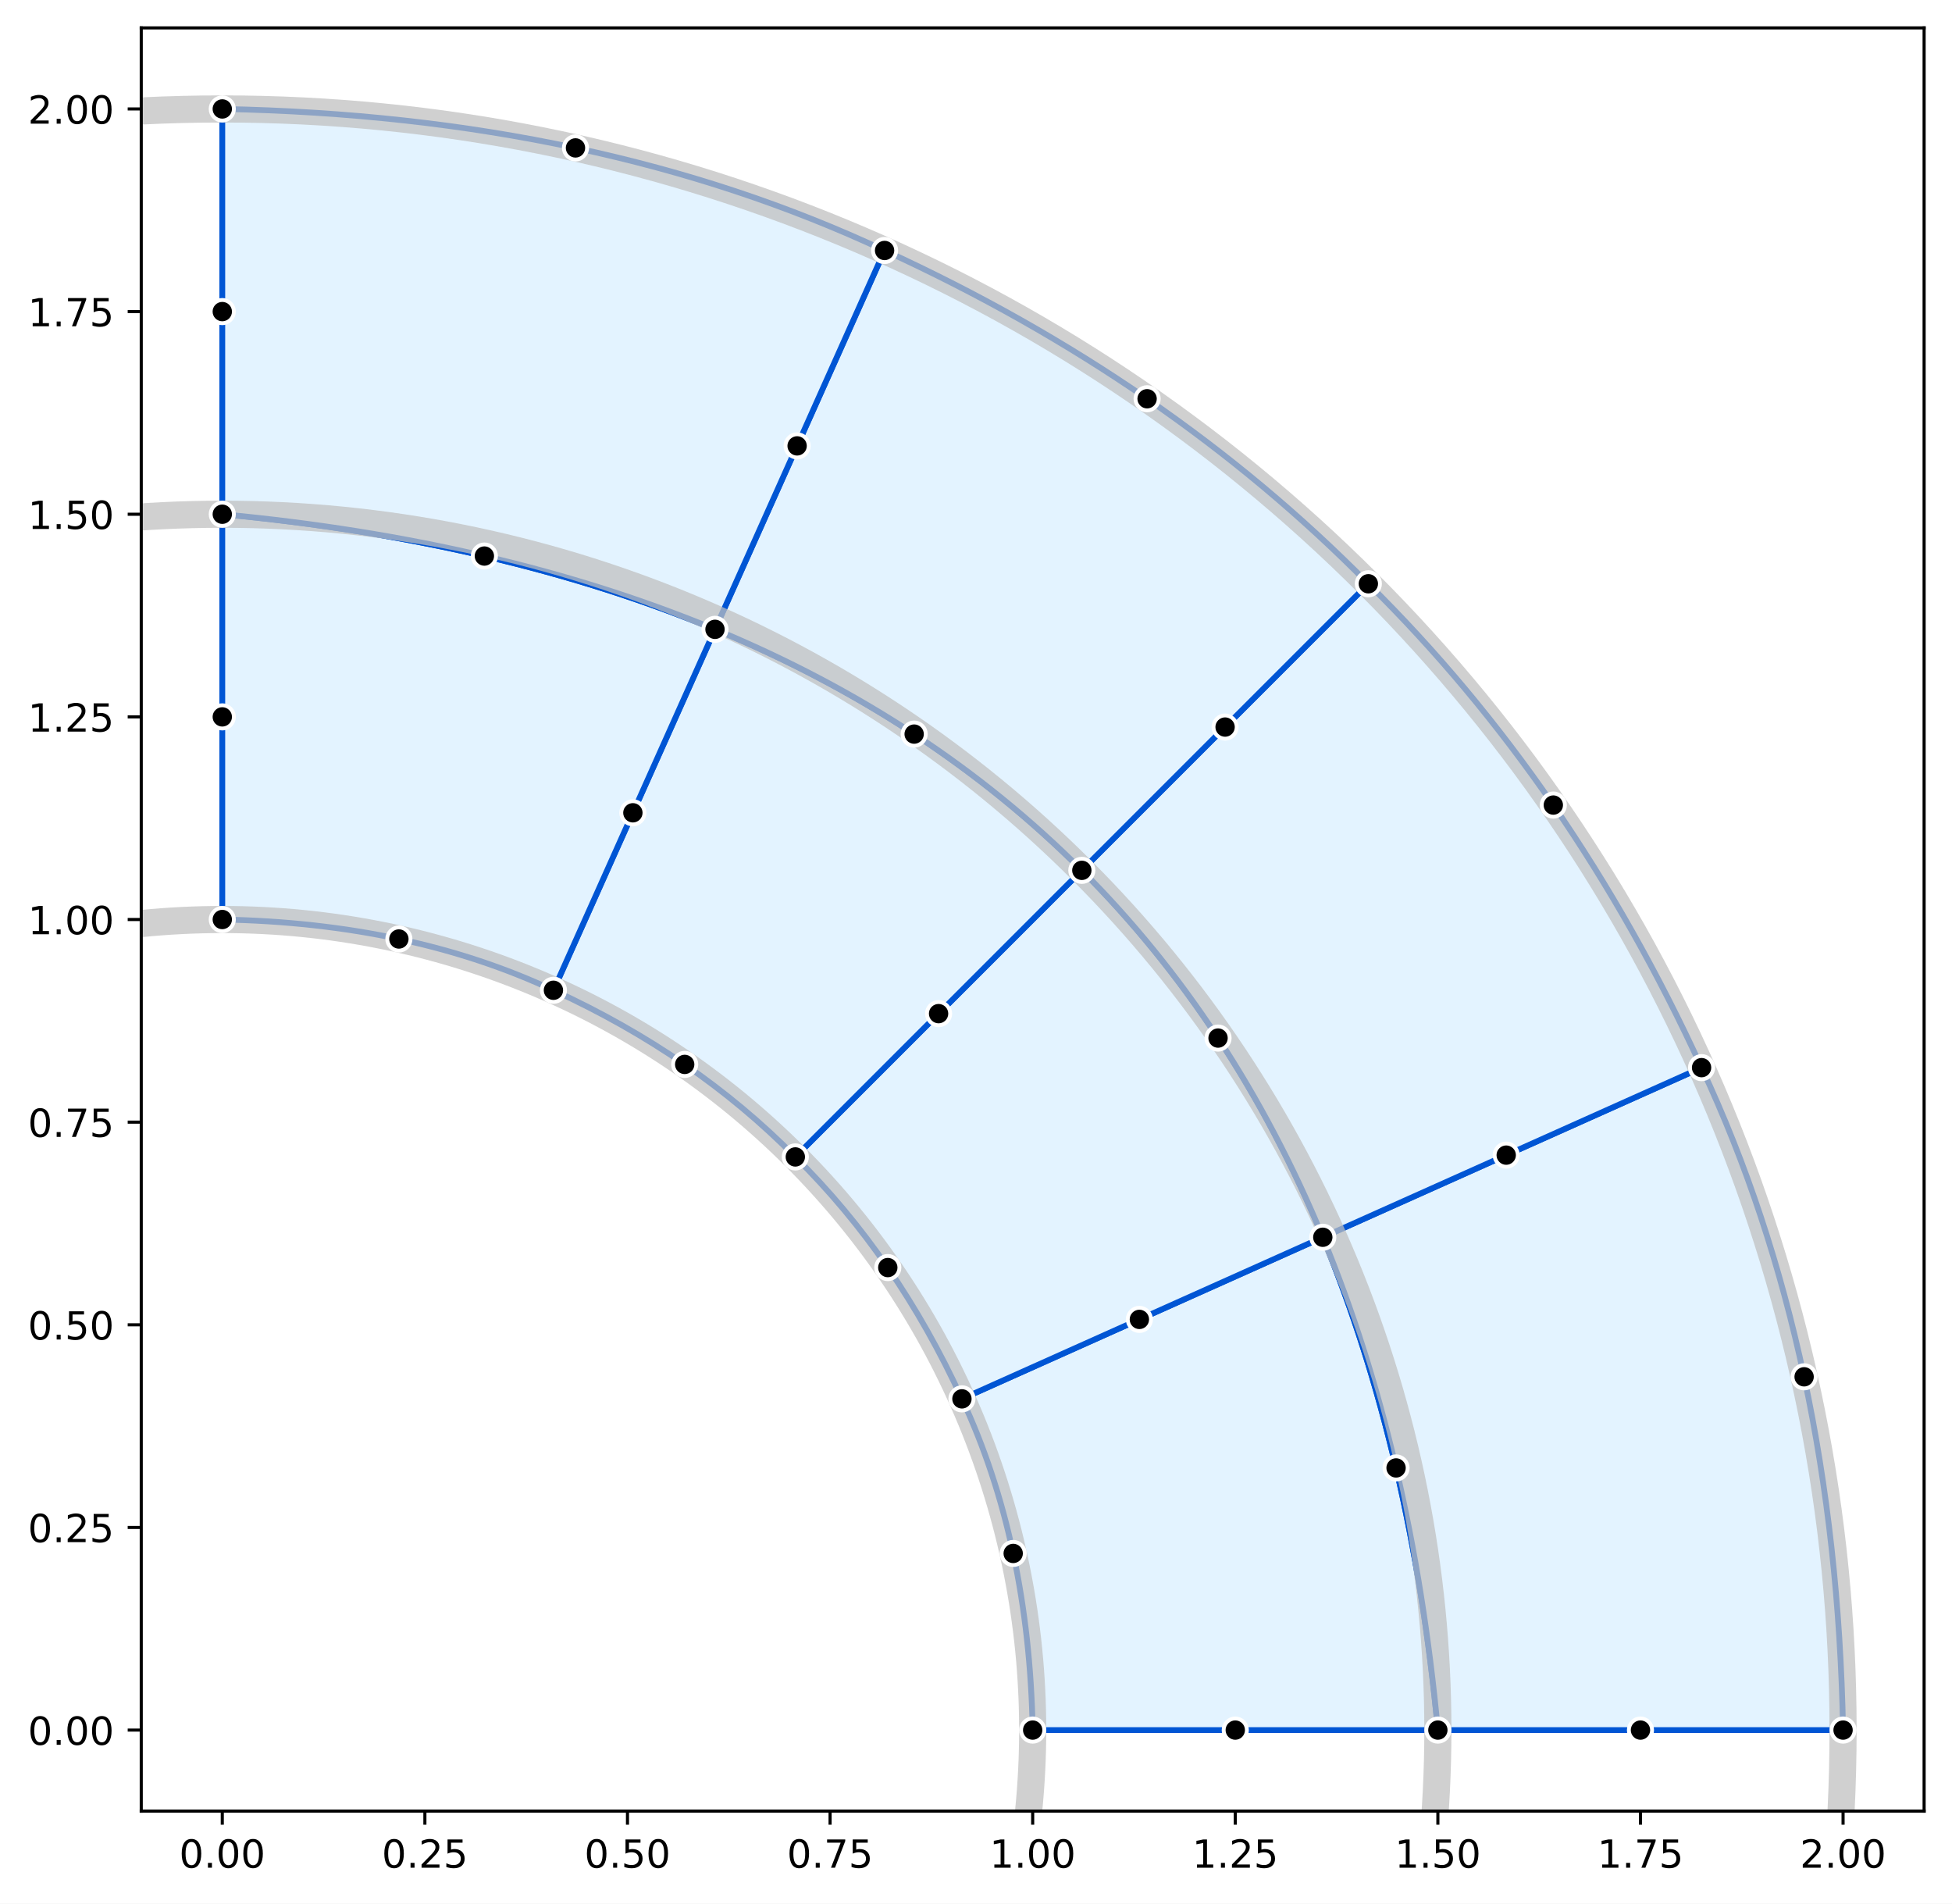
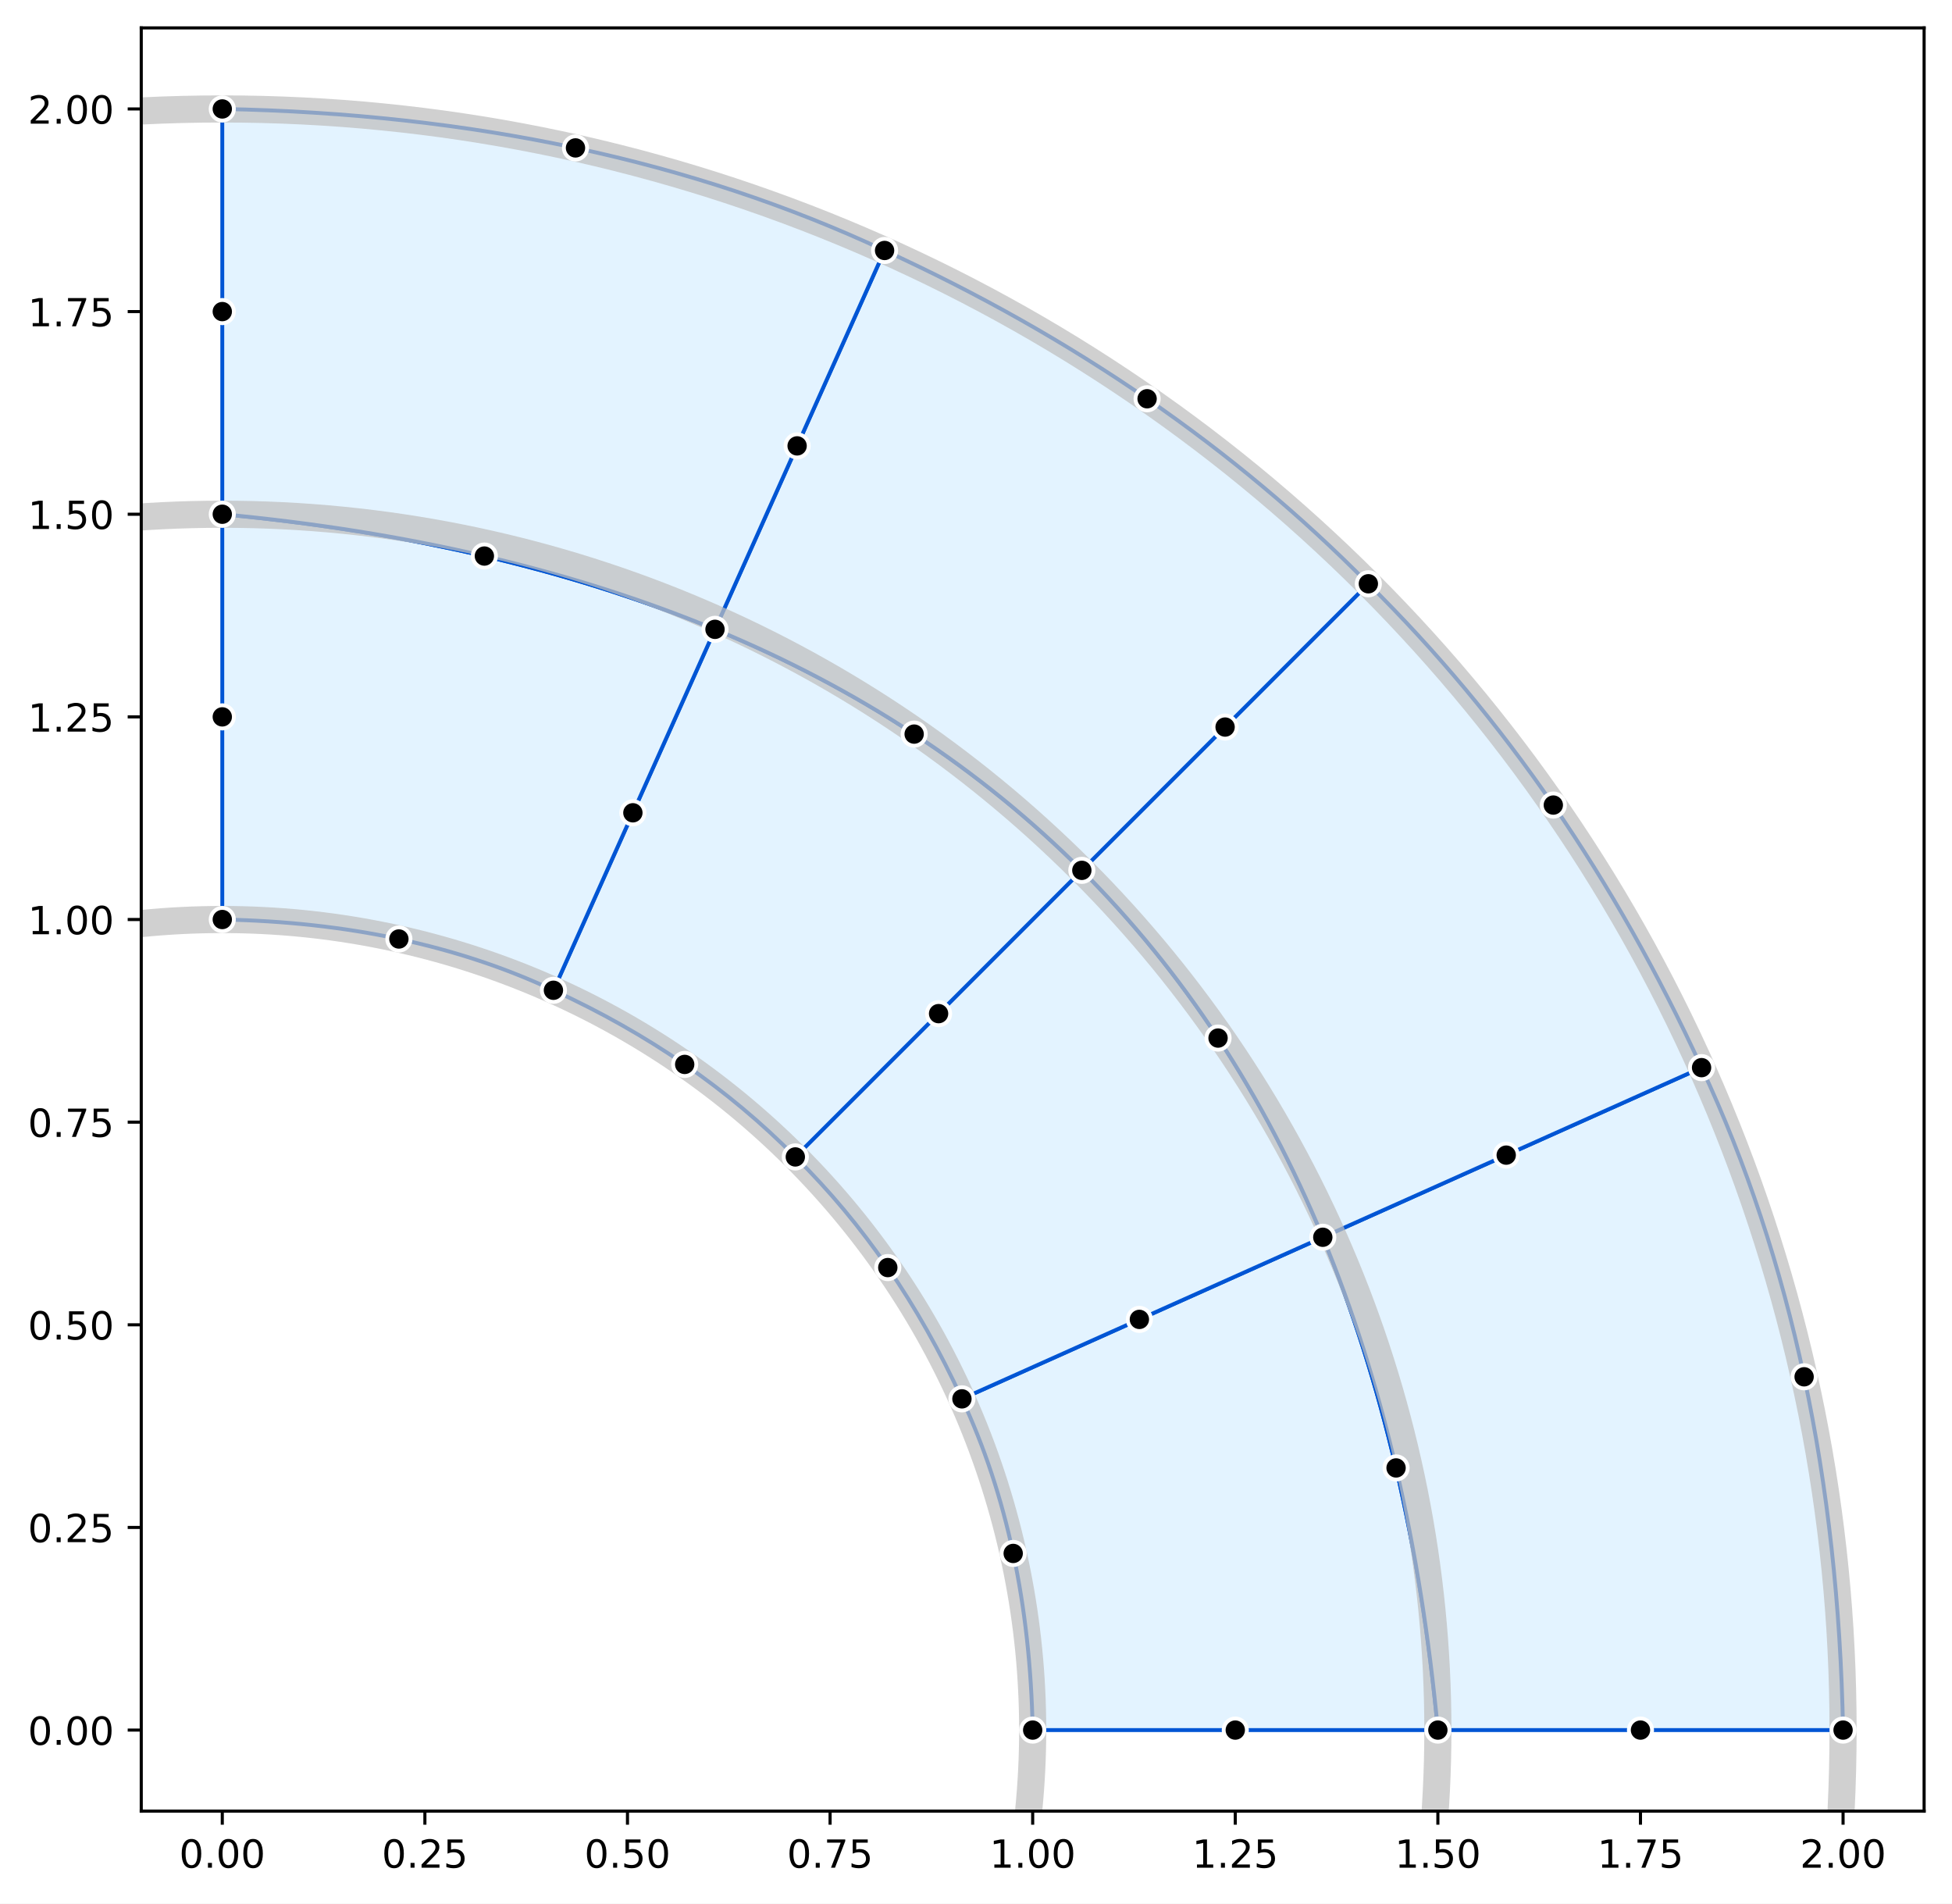
<svg xmlns="http://www.w3.org/2000/svg" xmlns:xlink="http://www.w3.org/1999/xlink" width="503.94pt" height="491.352pt" viewBox="0 0 503.94 491.352" version="1.1">
  <defs>
    <style type="text/css">*{stroke-linejoin: round; stroke-linecap: butt}</style>
  </defs>
  <g id="figure_1">
    <g id="patch_1">
      <path d="M 0 491.352  L 503.94 491.352  L 503.94 0  L 0 0  z " style="fill: #ffffff" />
    </g>
    <g id="axes_1">
      <g id="patch_2">
        <path d="M 36.466 467.474  L 496.74 467.474  L 496.74 7.2  L 36.466 7.2  z " style="fill: #ffffff" />
      </g>
      <g id="patch_3">
-         <path d="M 266.603 446.552  Q 318.906 446.552 371.21 446.552  Q 364.48 374.827 341.501 319.35  Q 293.377 340.896 248.338 361.061  Q 265.678 398.113 266.603 446.552  " style="fill: #e3f3ff; stroke: #0055d4; stroke-width: 1.5; stroke-linejoin: miter" />
+         <path d="M 266.603 446.552  Q 318.906 446.552 371.21 446.552  Q 364.48 374.827 341.501 319.35  Q 293.377 340.896 248.338 361.061  Q 265.678 398.113 266.603 446.552  " style="fill: #e3f3ff; stroke: #0055d4; stroke-linejoin: miter" />
      </g>
      <g id="patch_4">
-         <path d="M 371.21 446.552  Q 423.514 446.552 475.818 446.552  Q 473.97 349.674 439.289 275.569  Q 387.311 298.84 341.501 319.35  Q 364.48 374.827 371.21 446.552  " style="fill: #e3f3ff; stroke: #0055d4; stroke-width: 1.5; stroke-linejoin: miter" />
+         <path d="M 371.21 446.552  Q 423.514 446.552 475.818 446.552  Q 473.97 349.674 439.289 275.569  Q 387.311 298.84 341.501 319.35  Q 364.48 374.827 371.21 446.552  " style="fill: #e3f3ff; stroke: #0055d4; stroke-linejoin: miter" />
      </g>
      <g id="patch_5">
-         <path d="M 248.338 361.061  Q 293.377 340.896 341.501 319.35  Q 318.522 263.874 279.294 224.646  Q 242.309 261.63 205.325 298.615  Q 231.571 324.511 248.338 361.061  " style="fill: #e3f3ff; stroke: #0055d4; stroke-width: 1.5; stroke-linejoin: miter" />
+         <path d="M 248.338 361.061  Q 293.377 340.896 341.501 319.35  Q 318.522 263.874 279.294 224.646  Q 242.309 261.63 205.325 298.615  Q 231.571 324.511 248.338 361.061  " style="fill: #e3f3ff; stroke: #0055d4; stroke-linejoin: miter" />
      </g>
      <g id="patch_6">
-         <path d="M 341.501 319.35  Q 387.311 298.84 439.289 275.569  Q 405.754 202.47 353.262 150.677  Q 316.278 187.662 279.294 224.646  Q 318.522 263.874 341.501 319.35  " style="fill: #e3f3ff; stroke: #0055d4; stroke-width: 1.5; stroke-linejoin: miter" />
+         <path d="M 341.501 319.35  Q 387.311 298.84 439.289 275.569  Q 405.754 202.47 353.262 150.677  Q 316.278 187.662 279.294 224.646  Q 318.522 263.874 341.501 319.35  " style="fill: #e3f3ff; stroke: #0055d4; stroke-linejoin: miter" />
      </g>
      <g id="patch_7">
-         <path d="M 205.325 298.615  Q 242.309 261.63 279.294 224.646  Q 240.066 185.418 184.589 162.439  Q 163.044 210.562 142.879 255.601  Q 179.429 272.369 205.325 298.615  " style="fill: #e3f3ff; stroke: #0055d4; stroke-width: 1.5; stroke-linejoin: miter" />
+         <path d="M 205.325 298.615  Q 242.309 261.63 279.294 224.646  Q 240.066 185.418 184.589 162.439  Q 163.044 210.562 142.879 255.601  Q 179.429 272.369 205.325 298.615  " style="fill: #e3f3ff; stroke: #0055d4; stroke-linejoin: miter" />
      </g>
      <g id="patch_8">
-         <path d="M 279.294 224.646  Q 316.278 187.662 353.262 150.677  Q 301.47 98.186 228.37 64.65  Q 205.099 116.629 184.589 162.439  Q 240.066 185.418 279.294 224.646  " style="fill: #e3f3ff; stroke: #0055d4; stroke-width: 1.5; stroke-linejoin: miter" />
+         <path d="M 279.294 224.646  Q 316.278 187.662 353.262 150.677  Q 301.47 98.186 228.37 64.65  Q 205.099 116.629 184.589 162.439  Q 240.066 185.418 279.294 224.646  " style="fill: #e3f3ff; stroke: #0055d4; stroke-linejoin: miter" />
      </g>
      <g id="patch_9">
-         <path d="M 142.879 255.601  Q 163.044 210.562 184.589 162.439  Q 129.113 139.46 57.387 132.729  Q 57.387 185.033 57.387 237.337  Q 105.827 238.261 142.879 255.601  " style="fill: #e3f3ff; stroke: #0055d4; stroke-width: 1.5; stroke-linejoin: miter" />
+         <path d="M 142.879 255.601  Q 163.044 210.562 184.589 162.439  Q 129.113 139.46 57.387 132.729  Q 57.387 185.033 57.387 237.337  Q 105.827 238.261 142.879 255.601  " style="fill: #e3f3ff; stroke: #0055d4; stroke-linejoin: miter" />
      </g>
      <g id="patch_10">
-         <path d="M 184.589 162.439  Q 205.099 116.629 228.37 64.65  Q 154.266 29.97 57.387 28.122  Q 57.387 80.425 57.387 132.729  Q 129.113 139.46 184.589 162.439  " style="fill: #e3f3ff; stroke: #0055d4; stroke-width: 1.5; stroke-linejoin: miter" />
+         <path d="M 184.589 162.439  Q 205.099 116.629 228.37 64.65  Q 154.266 29.97 57.387 28.122  Q 57.387 80.425 57.387 132.729  Q 129.113 139.46 184.589 162.439  " style="fill: #e3f3ff; stroke: #0055d4; stroke-linejoin: miter" />
      </g>
      <g id="patch_11">
-         <path d="M 57.387 655.768  C 112.872 655.768 166.091 633.724 205.325 594.49  C 244.558 555.257 266.603 502.037 266.603 446.552  C 266.603 391.068 244.558 337.848 205.325 298.615  C 166.091 259.381 112.872 237.337 57.387 237.337  C 1.903 237.337 -51.317 259.381 -90.55 298.615  C -129.784 337.848 -151.828 391.068 -151.828 446.552  C -151.828 502.037 -129.784 555.257 -90.55 594.49  C -51.317 633.724 1.903 655.768 57.387 655.768  " clip-path="url(#pb7753ee4fa)" style="fill: none; stroke: #bfbfbf; stroke-opacity: 0.733; stroke-width: 7; stroke-linejoin: miter" />
+         <path d="M 57.387 655.768  C 112.872 655.768 166.091 633.724 205.325 594.49  C 244.558 555.257 266.603 502.037 266.603 446.552  C 266.603 391.068 244.558 337.848 205.325 298.615  C 166.091 259.381 112.872 237.337 57.387 237.337  C 1.903 237.337 -51.317 259.381 -90.55 298.615  C -129.784 337.848 -151.828 391.068 -151.828 446.552  C -151.828 502.037 -129.784 555.257 -90.55 594.49  C -51.317 633.724 1.903 655.768 57.387 655.768  " clip-path="url(#pcb84265ad8)" style="fill: none; stroke: #bfbfbf; stroke-opacity: 0.733; stroke-width: 7; stroke-linejoin: miter" />
      </g>
      <g id="patch_12">
-         <path d="M 57.387 760.376  C 140.614 760.376 220.443 727.309 279.294 668.459  C 338.144 609.609 371.21 529.779 371.21 446.552  C 371.21 363.326 338.144 283.496 279.294 224.646  C 220.443 165.796 140.614 132.729 57.387 132.729  C -25.84 132.729 -105.669 165.796 -164.519 224.646  C -223.37 283.496 -256.436 363.326 -256.436 446.552  C -256.436 529.779 -223.37 609.609 -164.519 668.459  C -105.669 727.309 -25.84 760.376 57.387 760.376  " clip-path="url(#pb7753ee4fa)" style="fill: none; stroke: #bfbfbf; stroke-opacity: 0.733; stroke-width: 7; stroke-linejoin: miter" />
+         <path d="M 57.387 760.376  C 140.614 760.376 220.443 727.309 279.294 668.459  C 338.144 609.609 371.21 529.779 371.21 446.552  C 371.21 363.326 338.144 283.496 279.294 224.646  C 220.443 165.796 140.614 132.729 57.387 132.729  C -25.84 132.729 -105.669 165.796 -164.519 224.646  C -223.37 283.496 -256.436 363.326 -256.436 446.552  C -256.436 529.779 -223.37 609.609 -164.519 668.459  C -105.669 727.309 -25.84 760.376 57.387 760.376  " clip-path="url(#pcb84265ad8)" style="fill: none; stroke: #bfbfbf; stroke-opacity: 0.733; stroke-width: 7; stroke-linejoin: miter" />
      </g>
      <g id="patch_13">
-         <path d="M 57.387 864.983  C 168.356 864.983 274.795 820.895 353.262 742.428  C 431.73 663.961 475.818 557.522 475.818 446.552  C 475.818 335.583 431.73 229.144 353.262 150.677  C 274.795 72.21 168.356 28.122 57.387 28.122  C -53.582 28.122 -160.021 72.21 -238.488 150.677  C -316.955 229.144 -361.044 335.583 -361.044 446.552  C -361.044 557.522 -316.955 663.961 -238.488 742.428  C -160.021 820.895 -53.582 864.983 57.387 864.983  " clip-path="url(#pb7753ee4fa)" style="fill: none; stroke: #bfbfbf; stroke-opacity: 0.733; stroke-width: 7; stroke-linejoin: miter" />
+         <path d="M 57.387 864.983  C 168.356 864.983 274.795 820.895 353.262 742.428  C 431.73 663.961 475.818 557.522 475.818 446.552  C 475.818 335.583 431.73 229.144 353.262 150.677  C 274.795 72.21 168.356 28.122 57.387 28.122  C -53.582 28.122 -160.021 72.21 -238.488 150.677  C -316.955 229.144 -361.044 335.583 -361.044 446.552  C -361.044 557.522 -316.955 663.961 -238.488 742.428  C -160.021 820.895 -53.582 864.983 57.387 864.983  " clip-path="url(#pcb84265ad8)" style="fill: none; stroke: #bfbfbf; stroke-opacity: 0.733; stroke-width: 7; stroke-linejoin: miter" />
      </g>
      <g id="matplotlib.axis_1">
        <g id="xtick_1">
          <g id="line2d_1">
            <defs>
-               <path id="m6f274ccaad" d="M 0 0  L 0 3.5  " style="stroke: #000000; stroke-width: 0.8" />
+               <path id="m6704761206" d="M 0 0  L 0 3.5  " style="stroke: #000000; stroke-width: 0.8" />
            </defs>
            <g>
-               <use xlink:href="#m6f274ccaad" x="57.387" y="467.474" style="stroke: #000000; stroke-width: 0.8" />
+               <use xlink:href="#m6704761206" x="57.387" y="467.474" style="stroke: #000000; stroke-width: 0.8" />
            </g>
          </g>
          <g id="text_1">
-             <g transform="translate(46.25436 482.0724)scale(0.1 -0.1)">
+             <g transform="translate(46.25436 482.0724) scale(0.1 -0.1)">
              <defs>
                <path id="DejaVuSans-30" d="M 2034 4250  Q 1547 4250 1301 3770  Q 1056 3291 1056 2328  Q 1056 1369 1301 889  Q 1547 409 2034 409  Q 2525 409 2770 889  Q 3016 1369 3016 2328  Q 3016 3291 2770 3770  Q 2525 4250 2034 4250  z M 2034 4750  Q 2819 4750 3233 4129  Q 3647 3509 3647 2328  Q 3647 1150 3233 529  Q 2819 -91 2034 -91  Q 1250 -91 836 529  Q 422 1150 422 2328  Q 422 3509 836 4129  Q 1250 4750 2034 4750  z " transform="scale(0.015625)" />
                <path id="DejaVuSans-2e" d="M 684 794  L 1344 794  L 1344 0  L 684 0  L 684 794  z " transform="scale(0.015625)" />
              </defs>
              <use xlink:href="#DejaVuSans-30" />
              <use xlink:href="#DejaVuSans-2e" x="63.623" />
              <use xlink:href="#DejaVuSans-30" x="95.41" />
              <use xlink:href="#DejaVuSans-30" x="159.033" />
            </g>
          </g>
        </g>
        <g id="xtick_2">
          <g id="line2d_2">
            <g>
-               <use xlink:href="#m6f274ccaad" x="109.691" y="467.474" style="stroke: #000000; stroke-width: 0.8" />
+               <use xlink:href="#m6704761206" x="109.691" y="467.474" style="stroke: #000000; stroke-width: 0.8" />
            </g>
          </g>
          <g id="text_2">
-             <g transform="translate(98.55822 482.0724)scale(0.1 -0.1)">
+             <g transform="translate(98.55822 482.0724) scale(0.1 -0.1)">
              <defs>
                <path id="DejaVuSans-32" d="M 1228 531  L 3431 531  L 3431 0  L 469 0  L 469 531  Q 828 903 1448 1529  Q 2069 2156 2228 2338  Q 2531 2678 2651 2914  Q 2772 3150 2772 3378  Q 2772 3750 2511 3984  Q 2250 4219 1831 4219  Q 1534 4219 1204 4116  Q 875 4013 500 3803  L 500 4441  Q 881 4594 1212 4672  Q 1544 4750 1819 4750  Q 2544 4750 2975 4387  Q 3406 4025 3406 3419  Q 3406 3131 3298 2873  Q 3191 2616 2906 2266  Q 2828 2175 2409 1742  Q 1991 1309 1228 531  z " transform="scale(0.015625)" />
                <path id="DejaVuSans-35" d="M 691 4666  L 3169 4666  L 3169 4134  L 1269 4134  L 1269 2991  Q 1406 3038 1543 3061  Q 1681 3084 1819 3084  Q 2600 3084 3056 2656  Q 3513 2228 3513 1497  Q 3513 744 3044 326  Q 2575 -91 1722 -91  Q 1428 -91 1123 -41  Q 819 9 494 109  L 494 744  Q 775 591 1075 516  Q 1375 441 1709 441  Q 2250 441 2565 725  Q 2881 1009 2881 1497  Q 2881 1984 2565 2268  Q 2250 2553 1709 2553  Q 1456 2553 1204 2497  Q 953 2441 691 2322  L 691 4666  z " transform="scale(0.015625)" />
              </defs>
              <use xlink:href="#DejaVuSans-30" />
              <use xlink:href="#DejaVuSans-2e" x="63.623" />
              <use xlink:href="#DejaVuSans-32" x="95.41" />
              <use xlink:href="#DejaVuSans-35" x="159.033" />
            </g>
          </g>
        </g>
        <g id="xtick_3">
          <g id="line2d_3">
            <g>
-               <use xlink:href="#m6f274ccaad" x="161.995" y="467.474" style="stroke: #000000; stroke-width: 0.8" />
+               <use xlink:href="#m6704761206" x="161.995" y="467.474" style="stroke: #000000; stroke-width: 0.8" />
            </g>
          </g>
          <g id="text_3">
-             <g transform="translate(150.8621 482.0724)scale(0.1 -0.1)">
+             <g transform="translate(150.8621 482.0724) scale(0.1 -0.1)">
              <use xlink:href="#DejaVuSans-30" />
              <use xlink:href="#DejaVuSans-2e" x="63.623" />
              <use xlink:href="#DejaVuSans-35" x="95.41" />
              <use xlink:href="#DejaVuSans-30" x="159.033" />
            </g>
          </g>
        </g>
        <g id="xtick_4">
          <g id="line2d_4">
            <g>
-               <use xlink:href="#m6f274ccaad" x="214.299" y="467.474" style="stroke: #000000; stroke-width: 0.8" />
+               <use xlink:href="#m6704761206" x="214.299" y="467.474" style="stroke: #000000; stroke-width: 0.8" />
            </g>
          </g>
          <g id="text_4">
-             <g transform="translate(203.1659 482.0724)scale(0.1 -0.1)">
+             <g transform="translate(203.1659 482.0724) scale(0.1 -0.1)">
              <defs>
                <path id="DejaVuSans-37" d="M 525 4666  L 3525 4666  L 3525 4397  L 1831 0  L 1172 0  L 2766 4134  L 525 4134  L 525 4666  z " transform="scale(0.015625)" />
              </defs>
              <use xlink:href="#DejaVuSans-30" />
              <use xlink:href="#DejaVuSans-2e" x="63.623" />
              <use xlink:href="#DejaVuSans-37" x="95.41" />
              <use xlink:href="#DejaVuSans-35" x="159.033" />
            </g>
          </g>
        </g>
        <g id="xtick_5">
          <g id="line2d_5">
            <g>
-               <use xlink:href="#m6f274ccaad" x="266.603" y="467.474" style="stroke: #000000; stroke-width: 0.8" />
+               <use xlink:href="#m6704761206" x="266.603" y="467.474" style="stroke: #000000; stroke-width: 0.8" />
            </g>
          </g>
          <g id="text_5">
-             <g transform="translate(255.4698 482.0724)scale(0.1 -0.1)">
+             <g transform="translate(255.4698 482.0724) scale(0.1 -0.1)">
              <defs>
                <path id="DejaVuSans-31" d="M 794 531  L 1825 531  L 1825 4091  L 703 3866  L 703 4441  L 1819 4666  L 2450 4666  L 2450 531  L 3481 531  L 3481 0  L 794 0  L 794 531  z " transform="scale(0.015625)" />
              </defs>
              <use xlink:href="#DejaVuSans-31" />
              <use xlink:href="#DejaVuSans-2e" x="63.623" />
              <use xlink:href="#DejaVuSans-30" x="95.41" />
              <use xlink:href="#DejaVuSans-30" x="159.033" />
            </g>
          </g>
        </g>
        <g id="xtick_6">
          <g id="line2d_6">
            <g>
-               <use xlink:href="#m6f274ccaad" x="318.906" y="467.474" style="stroke: #000000; stroke-width: 0.8" />
+               <use xlink:href="#m6704761206" x="318.906" y="467.474" style="stroke: #000000; stroke-width: 0.8" />
            </g>
          </g>
          <g id="text_6">
-             <g transform="translate(307.7737 482.0724)scale(0.1 -0.1)">
+             <g transform="translate(307.7737 482.0724) scale(0.1 -0.1)">
              <use xlink:href="#DejaVuSans-31" />
              <use xlink:href="#DejaVuSans-2e" x="63.623" />
              <use xlink:href="#DejaVuSans-32" x="95.41" />
              <use xlink:href="#DejaVuSans-35" x="159.033" />
            </g>
          </g>
        </g>
        <g id="xtick_7">
          <g id="line2d_7">
            <g>
-               <use xlink:href="#m6f274ccaad" x="371.21" y="467.474" style="stroke: #000000; stroke-width: 0.8" />
+               <use xlink:href="#m6704761206" x="371.21" y="467.474" style="stroke: #000000; stroke-width: 0.8" />
            </g>
          </g>
          <g id="text_7">
-             <g transform="translate(360.0775 482.0724)scale(0.1 -0.1)">
+             <g transform="translate(360.0775 482.0724) scale(0.1 -0.1)">
              <use xlink:href="#DejaVuSans-31" />
              <use xlink:href="#DejaVuSans-2e" x="63.623" />
              <use xlink:href="#DejaVuSans-35" x="95.41" />
              <use xlink:href="#DejaVuSans-30" x="159.033" />
            </g>
          </g>
        </g>
        <g id="xtick_8">
          <g id="line2d_8">
            <g>
-               <use xlink:href="#m6f274ccaad" x="423.514" y="467.474" style="stroke: #000000; stroke-width: 0.8" />
+               <use xlink:href="#m6704761206" x="423.514" y="467.474" style="stroke: #000000; stroke-width: 0.8" />
            </g>
          </g>
          <g id="text_8">
-             <g transform="translate(412.3814 482.0724)scale(0.1 -0.1)">
+             <g transform="translate(412.3814 482.0724) scale(0.1 -0.1)">
              <use xlink:href="#DejaVuSans-31" />
              <use xlink:href="#DejaVuSans-2e" x="63.623" />
              <use xlink:href="#DejaVuSans-37" x="95.41" />
              <use xlink:href="#DejaVuSans-35" x="159.033" />
            </g>
          </g>
        </g>
        <g id="xtick_9">
          <g id="line2d_9">
            <g>
-               <use xlink:href="#m6f274ccaad" x="475.818" y="467.474" style="stroke: #000000; stroke-width: 0.8" />
+               <use xlink:href="#m6704761206" x="475.818" y="467.474" style="stroke: #000000; stroke-width: 0.8" />
            </g>
          </g>
          <g id="text_9">
-             <g transform="translate(464.6852 482.0724)scale(0.1 -0.1)">
+             <g transform="translate(464.6852 482.0724) scale(0.1 -0.1)">
              <use xlink:href="#DejaVuSans-32" />
              <use xlink:href="#DejaVuSans-2e" x="63.623" />
              <use xlink:href="#DejaVuSans-30" x="95.41" />
              <use xlink:href="#DejaVuSans-30" x="159.033" />
            </g>
          </g>
        </g>
      </g>
      <g id="matplotlib.axis_2">
        <g id="ytick_1">
          <g id="line2d_10">
            <defs>
-               <path id="m2caff35211" d="M 0 0  L -3.5 0  " style="stroke: #000000; stroke-width: 0.8" />
+               <path id="m3b6d92bea1" d="M 0 0  L -3.5 0  " style="stroke: #000000; stroke-width: 0.8" />
            </defs>
            <g>
-               <use xlink:href="#m2caff35211" x="36.466" y="446.552" style="stroke: #000000; stroke-width: 0.8" />
+               <use xlink:href="#m3b6d92bea1" x="36.466" y="446.552" style="stroke: #000000; stroke-width: 0.8" />
            </g>
          </g>
          <g id="text_10">
-             <g transform="translate(7.2 450.3516)scale(0.1 -0.1)">
+             <g transform="translate(7.2 450.3516) scale(0.1 -0.1)">
              <use xlink:href="#DejaVuSans-30" />
              <use xlink:href="#DejaVuSans-2e" x="63.623" />
              <use xlink:href="#DejaVuSans-30" x="95.41" />
              <use xlink:href="#DejaVuSans-30" x="159.033" />
            </g>
          </g>
        </g>
        <g id="ytick_2">
          <g id="line2d_11">
            <g>
-               <use xlink:href="#m2caff35211" x="36.466" y="394.249" style="stroke: #000000; stroke-width: 0.8" />
+               <use xlink:href="#m3b6d92bea1" x="36.466" y="394.249" style="stroke: #000000; stroke-width: 0.8" />
            </g>
          </g>
          <g id="text_11">
-             <g transform="translate(7.2 398.0478)scale(0.1 -0.1)">
+             <g transform="translate(7.2 398.0478) scale(0.1 -0.1)">
              <use xlink:href="#DejaVuSans-30" />
              <use xlink:href="#DejaVuSans-2e" x="63.623" />
              <use xlink:href="#DejaVuSans-32" x="95.41" />
              <use xlink:href="#DejaVuSans-35" x="159.033" />
            </g>
          </g>
        </g>
        <g id="ytick_3">
          <g id="line2d_12">
            <g>
-               <use xlink:href="#m2caff35211" x="36.466" y="341.945" style="stroke: #000000; stroke-width: 0.8" />
+               <use xlink:href="#m3b6d92bea1" x="36.466" y="341.945" style="stroke: #000000; stroke-width: 0.8" />
            </g>
          </g>
          <g id="text_12">
-             <g transform="translate(7.2 345.7439)scale(0.1 -0.1)">
+             <g transform="translate(7.2 345.7439) scale(0.1 -0.1)">
              <use xlink:href="#DejaVuSans-30" />
              <use xlink:href="#DejaVuSans-2e" x="63.623" />
              <use xlink:href="#DejaVuSans-35" x="95.41" />
              <use xlink:href="#DejaVuSans-30" x="159.033" />
            </g>
          </g>
        </g>
        <g id="ytick_4">
          <g id="line2d_13">
            <g>
-               <use xlink:href="#m2caff35211" x="36.466" y="289.641" style="stroke: #000000; stroke-width: 0.8" />
+               <use xlink:href="#m3b6d92bea1" x="36.466" y="289.641" style="stroke: #000000; stroke-width: 0.8" />
            </g>
          </g>
          <g id="text_13">
-             <g transform="translate(7.2 293.4401)scale(0.1 -0.1)">
+             <g transform="translate(7.2 293.4401) scale(0.1 -0.1)">
              <use xlink:href="#DejaVuSans-30" />
              <use xlink:href="#DejaVuSans-2e" x="63.623" />
              <use xlink:href="#DejaVuSans-37" x="95.41" />
              <use xlink:href="#DejaVuSans-35" x="159.033" />
            </g>
          </g>
        </g>
        <g id="ytick_5">
          <g id="line2d_14">
            <g>
-               <use xlink:href="#m2caff35211" x="36.466" y="237.337" style="stroke: #000000; stroke-width: 0.8" />
+               <use xlink:href="#m3b6d92bea1" x="36.466" y="237.337" style="stroke: #000000; stroke-width: 0.8" />
            </g>
          </g>
          <g id="text_14">
-             <g transform="translate(7.2 241.1362)scale(0.1 -0.1)">
+             <g transform="translate(7.2 241.1362) scale(0.1 -0.1)">
              <use xlink:href="#DejaVuSans-31" />
              <use xlink:href="#DejaVuSans-2e" x="63.623" />
              <use xlink:href="#DejaVuSans-30" x="95.41" />
              <use xlink:href="#DejaVuSans-30" x="159.033" />
            </g>
          </g>
        </g>
        <g id="ytick_6">
          <g id="line2d_15">
            <g>
-               <use xlink:href="#m2caff35211" x="36.466" y="185.033" style="stroke: #000000; stroke-width: 0.8" />
+               <use xlink:href="#m3b6d92bea1" x="36.466" y="185.033" style="stroke: #000000; stroke-width: 0.8" />
            </g>
          </g>
          <g id="text_15">
-             <g transform="translate(7.2 188.8323)scale(0.1 -0.1)">
+             <g transform="translate(7.2 188.8323) scale(0.1 -0.1)">
              <use xlink:href="#DejaVuSans-31" />
              <use xlink:href="#DejaVuSans-2e" x="63.623" />
              <use xlink:href="#DejaVuSans-32" x="95.41" />
              <use xlink:href="#DejaVuSans-35" x="159.033" />
            </g>
          </g>
        </g>
        <g id="ytick_7">
          <g id="line2d_16">
            <g>
-               <use xlink:href="#m2caff35211" x="36.466" y="132.729" style="stroke: #000000; stroke-width: 0.8" />
+               <use xlink:href="#m3b6d92bea1" x="36.466" y="132.729" style="stroke: #000000; stroke-width: 0.8" />
            </g>
          </g>
          <g id="text_16">
-             <g transform="translate(7.2 136.5285)scale(0.1 -0.1)">
+             <g transform="translate(7.2 136.5285) scale(0.1 -0.1)">
              <use xlink:href="#DejaVuSans-31" />
              <use xlink:href="#DejaVuSans-2e" x="63.623" />
              <use xlink:href="#DejaVuSans-35" x="95.41" />
              <use xlink:href="#DejaVuSans-30" x="159.033" />
            </g>
          </g>
        </g>
        <g id="ytick_8">
          <g id="line2d_17">
            <g>
-               <use xlink:href="#m2caff35211" x="36.466" y="80.425" style="stroke: #000000; stroke-width: 0.8" />
+               <use xlink:href="#m3b6d92bea1" x="36.466" y="80.425" style="stroke: #000000; stroke-width: 0.8" />
            </g>
          </g>
          <g id="text_17">
-             <g transform="translate(7.2 84.22462)scale(0.1 -0.1)">
+             <g transform="translate(7.2 84.22462) scale(0.1 -0.1)">
              <use xlink:href="#DejaVuSans-31" />
              <use xlink:href="#DejaVuSans-2e" x="63.623" />
              <use xlink:href="#DejaVuSans-37" x="95.41" />
              <use xlink:href="#DejaVuSans-35" x="159.033" />
            </g>
          </g>
        </g>
        <g id="ytick_9">
          <g id="line2d_18">
            <g>
-               <use xlink:href="#m2caff35211" x="36.466" y="28.122" style="stroke: #000000; stroke-width: 0.8" />
+               <use xlink:href="#m3b6d92bea1" x="36.466" y="28.122" style="stroke: #000000; stroke-width: 0.8" />
            </g>
          </g>
          <g id="text_18">
-             <g transform="translate(7.2 31.92076)scale(0.1 -0.1)">
+             <g transform="translate(7.2 31.92076) scale(0.1 -0.1)">
              <use xlink:href="#DejaVuSans-32" />
              <use xlink:href="#DejaVuSans-2e" x="63.623" />
              <use xlink:href="#DejaVuSans-30" x="95.41" />
              <use xlink:href="#DejaVuSans-30" x="159.033" />
            </g>
          </g>
        </g>
      </g>
      <g id="line2d_19">
        <defs>
-           <path id="m2bffa3e778" d="M 0 3  C 0.796 3 1.559 2.684 2.121 2.121  C 2.684 1.559 3 0.796 3 0  C 3 -0.796 2.684 -1.559 2.121 -2.121  C 1.559 -2.684 0.796 -3 0 -3  C -0.796 -3 -1.559 -2.684 -2.121 -2.121  C -2.684 -1.559 -3 -0.796 -3 0  C -3 0.796 -2.684 1.559 -2.121 2.121  C -1.559 2.684 -0.796 3 0 3  z " style="stroke: #ffffff" />
+           <path id="m491f701d8f" d="M 0 3  C 0.796 3 1.559 2.684 2.121 2.121  C 2.684 1.559 3 0.796 3 0  C 3 -0.796 2.684 -1.559 2.121 -2.121  C 1.559 -2.684 0.796 -3 0 -3  C -0.796 -3 -1.559 -2.684 -2.121 -2.121  C -2.684 -1.559 -3 -0.796 -3 0  C -3 0.796 -2.684 1.559 -2.121 2.121  C -1.559 2.684 -0.796 3 0 3  z " style="stroke: #ffffff" />
        </defs>
        <g>
-           <use xlink:href="#m2bffa3e778" x="266.603" y="446.552" style="stroke: #ffffff" />
-           <use xlink:href="#m2bffa3e778" x="371.21" y="446.552" style="stroke: #ffffff" />
-           <use xlink:href="#m2bffa3e778" x="475.818" y="446.552" style="stroke: #ffffff" />
-           <use xlink:href="#m2bffa3e778" x="248.338" y="361.061" style="stroke: #ffffff" />
-           <use xlink:href="#m2bffa3e778" x="341.501" y="319.35" style="stroke: #ffffff" />
-           <use xlink:href="#m2bffa3e778" x="439.289" y="275.569" style="stroke: #ffffff" />
-           <use xlink:href="#m2bffa3e778" x="205.325" y="298.615" style="stroke: #ffffff" />
-           <use xlink:href="#m2bffa3e778" x="279.294" y="224.646" style="stroke: #ffffff" />
-           <use xlink:href="#m2bffa3e778" x="353.262" y="150.677" style="stroke: #ffffff" />
-           <use xlink:href="#m2bffa3e778" x="142.879" y="255.601" style="stroke: #ffffff" />
-           <use xlink:href="#m2bffa3e778" x="184.589" y="162.439" style="stroke: #ffffff" />
-           <use xlink:href="#m2bffa3e778" x="228.37" y="64.65" style="stroke: #ffffff" />
-           <use xlink:href="#m2bffa3e778" x="57.387" y="237.337" style="stroke: #ffffff" />
-           <use xlink:href="#m2bffa3e778" x="57.387" y="132.729" style="stroke: #ffffff" />
-           <use xlink:href="#m2bffa3e778" x="57.387" y="28.122" style="stroke: #ffffff" />
-           <use xlink:href="#m2bffa3e778" x="318.906" y="446.552" style="stroke: #ffffff" />
-           <use xlink:href="#m2bffa3e778" x="423.514" y="446.552" style="stroke: #ffffff" />
-           <use xlink:href="#m2bffa3e778" x="294.148" y="340.551" style="stroke: #ffffff" />
-           <use xlink:href="#m2bffa3e778" x="388.853" y="298.15" style="stroke: #ffffff" />
-           <use xlink:href="#m2bffa3e778" x="242.309" y="261.63" style="stroke: #ffffff" />
-           <use xlink:href="#m2bffa3e778" x="316.278" y="187.662" style="stroke: #ffffff" />
-           <use xlink:href="#m2bffa3e778" x="163.389" y="209.791" style="stroke: #ffffff" />
-           <use xlink:href="#m2bffa3e778" x="205.789" y="115.087" style="stroke: #ffffff" />
-           <use xlink:href="#m2bffa3e778" x="57.387" y="185.033" style="stroke: #ffffff" />
-           <use xlink:href="#m2bffa3e778" x="57.387" y="80.425" style="stroke: #ffffff" />
-           <use xlink:href="#m2bffa3e778" x="261.574" y="400.96" style="stroke: #ffffff" />
-           <use xlink:href="#m2bffa3e778" x="360.418" y="378.889" style="stroke: #ffffff" />
-           <use xlink:href="#m2bffa3e778" x="465.762" y="355.367" style="stroke: #ffffff" />
-           <use xlink:href="#m2bffa3e778" x="229.201" y="327.174" style="stroke: #ffffff" />
-           <use xlink:href="#m2bffa3e778" x="314.459" y="267.936" style="stroke: #ffffff" />
-           <use xlink:href="#m2bffa3e778" x="401.015" y="207.796" style="stroke: #ffffff" />
-           <use xlink:href="#m2bffa3e778" x="176.765" y="274.739" style="stroke: #ffffff" />
-           <use xlink:href="#m2bffa3e778" x="236.004" y="189.48" style="stroke: #ffffff" />
-           <use xlink:href="#m2bffa3e778" x="296.143" y="102.925" style="stroke: #ffffff" />
-           <use xlink:href="#m2bffa3e778" x="102.98" y="242.365" style="stroke: #ffffff" />
-           <use xlink:href="#m2bffa3e778" x="125.05" y="143.522" style="stroke: #ffffff" />
-           <use xlink:href="#m2bffa3e778" x="148.572" y="38.178" style="stroke: #ffffff" />
+           <use xlink:href="#m491f701d8f" x="266.603" y="446.552" style="stroke: #ffffff" />
+           <use xlink:href="#m491f701d8f" x="371.21" y="446.552" style="stroke: #ffffff" />
+           <use xlink:href="#m491f701d8f" x="475.818" y="446.552" style="stroke: #ffffff" />
+           <use xlink:href="#m491f701d8f" x="248.338" y="361.061" style="stroke: #ffffff" />
+           <use xlink:href="#m491f701d8f" x="341.501" y="319.35" style="stroke: #ffffff" />
+           <use xlink:href="#m491f701d8f" x="439.289" y="275.569" style="stroke: #ffffff" />
+           <use xlink:href="#m491f701d8f" x="205.325" y="298.615" style="stroke: #ffffff" />
+           <use xlink:href="#m491f701d8f" x="279.294" y="224.646" style="stroke: #ffffff" />
+           <use xlink:href="#m491f701d8f" x="353.262" y="150.677" style="stroke: #ffffff" />
+           <use xlink:href="#m491f701d8f" x="142.879" y="255.601" style="stroke: #ffffff" />
+           <use xlink:href="#m491f701d8f" x="184.589" y="162.439" style="stroke: #ffffff" />
+           <use xlink:href="#m491f701d8f" x="228.37" y="64.65" style="stroke: #ffffff" />
+           <use xlink:href="#m491f701d8f" x="57.387" y="237.337" style="stroke: #ffffff" />
+           <use xlink:href="#m491f701d8f" x="57.387" y="132.729" style="stroke: #ffffff" />
+           <use xlink:href="#m491f701d8f" x="57.387" y="28.122" style="stroke: #ffffff" />
+           <use xlink:href="#m491f701d8f" x="318.906" y="446.552" style="stroke: #ffffff" />
+           <use xlink:href="#m491f701d8f" x="423.514" y="446.552" style="stroke: #ffffff" />
+           <use xlink:href="#m491f701d8f" x="294.148" y="340.551" style="stroke: #ffffff" />
+           <use xlink:href="#m491f701d8f" x="388.853" y="298.15" style="stroke: #ffffff" />
+           <use xlink:href="#m491f701d8f" x="242.309" y="261.63" style="stroke: #ffffff" />
+           <use xlink:href="#m491f701d8f" x="316.278" y="187.662" style="stroke: #ffffff" />
+           <use xlink:href="#m491f701d8f" x="163.389" y="209.791" style="stroke: #ffffff" />
+           <use xlink:href="#m491f701d8f" x="205.789" y="115.087" style="stroke: #ffffff" />
+           <use xlink:href="#m491f701d8f" x="57.387" y="185.033" style="stroke: #ffffff" />
+           <use xlink:href="#m491f701d8f" x="57.387" y="80.425" style="stroke: #ffffff" />
+           <use xlink:href="#m491f701d8f" x="261.574" y="400.96" style="stroke: #ffffff" />
+           <use xlink:href="#m491f701d8f" x="360.418" y="378.889" style="stroke: #ffffff" />
+           <use xlink:href="#m491f701d8f" x="465.762" y="355.367" style="stroke: #ffffff" />
+           <use xlink:href="#m491f701d8f" x="229.201" y="327.174" style="stroke: #ffffff" />
+           <use xlink:href="#m491f701d8f" x="314.459" y="267.936" style="stroke: #ffffff" />
+           <use xlink:href="#m491f701d8f" x="401.015" y="207.796" style="stroke: #ffffff" />
+           <use xlink:href="#m491f701d8f" x="176.765" y="274.739" style="stroke: #ffffff" />
+           <use xlink:href="#m491f701d8f" x="236.004" y="189.48" style="stroke: #ffffff" />
+           <use xlink:href="#m491f701d8f" x="296.143" y="102.925" style="stroke: #ffffff" />
+           <use xlink:href="#m491f701d8f" x="102.98" y="242.365" style="stroke: #ffffff" />
+           <use xlink:href="#m491f701d8f" x="125.05" y="143.522" style="stroke: #ffffff" />
+           <use xlink:href="#m491f701d8f" x="148.572" y="38.178" style="stroke: #ffffff" />
        </g>
      </g>
      <g id="patch_14">
        <path d="M 36.466 467.474  L 36.466 7.2  " style="fill: none; stroke: #000000; stroke-width: 0.8; stroke-linejoin: miter; stroke-linecap: square" />
      </g>
      <g id="patch_15">
        <path d="M 496.74 467.474  L 496.74 7.2  " style="fill: none; stroke: #000000; stroke-width: 0.8; stroke-linejoin: miter; stroke-linecap: square" />
      </g>
      <g id="patch_16">
        <path d="M 36.466 467.474  L 496.74 467.474  " style="fill: none; stroke: #000000; stroke-width: 0.8; stroke-linejoin: miter; stroke-linecap: square" />
      </g>
      <g id="patch_17">
        <path d="M 36.466 7.2  L 496.74 7.2  " style="fill: none; stroke: #000000; stroke-width: 0.8; stroke-linejoin: miter; stroke-linecap: square" />
      </g>
    </g>
  </g>
  <defs>
-     <clipPath id="pb7753ee4fa">
+     <clipPath id="pcb84265ad8">
      <rect x="36.466" y="7.2" width="460.274" height="460.274" />
    </clipPath>
  </defs>
</svg>
